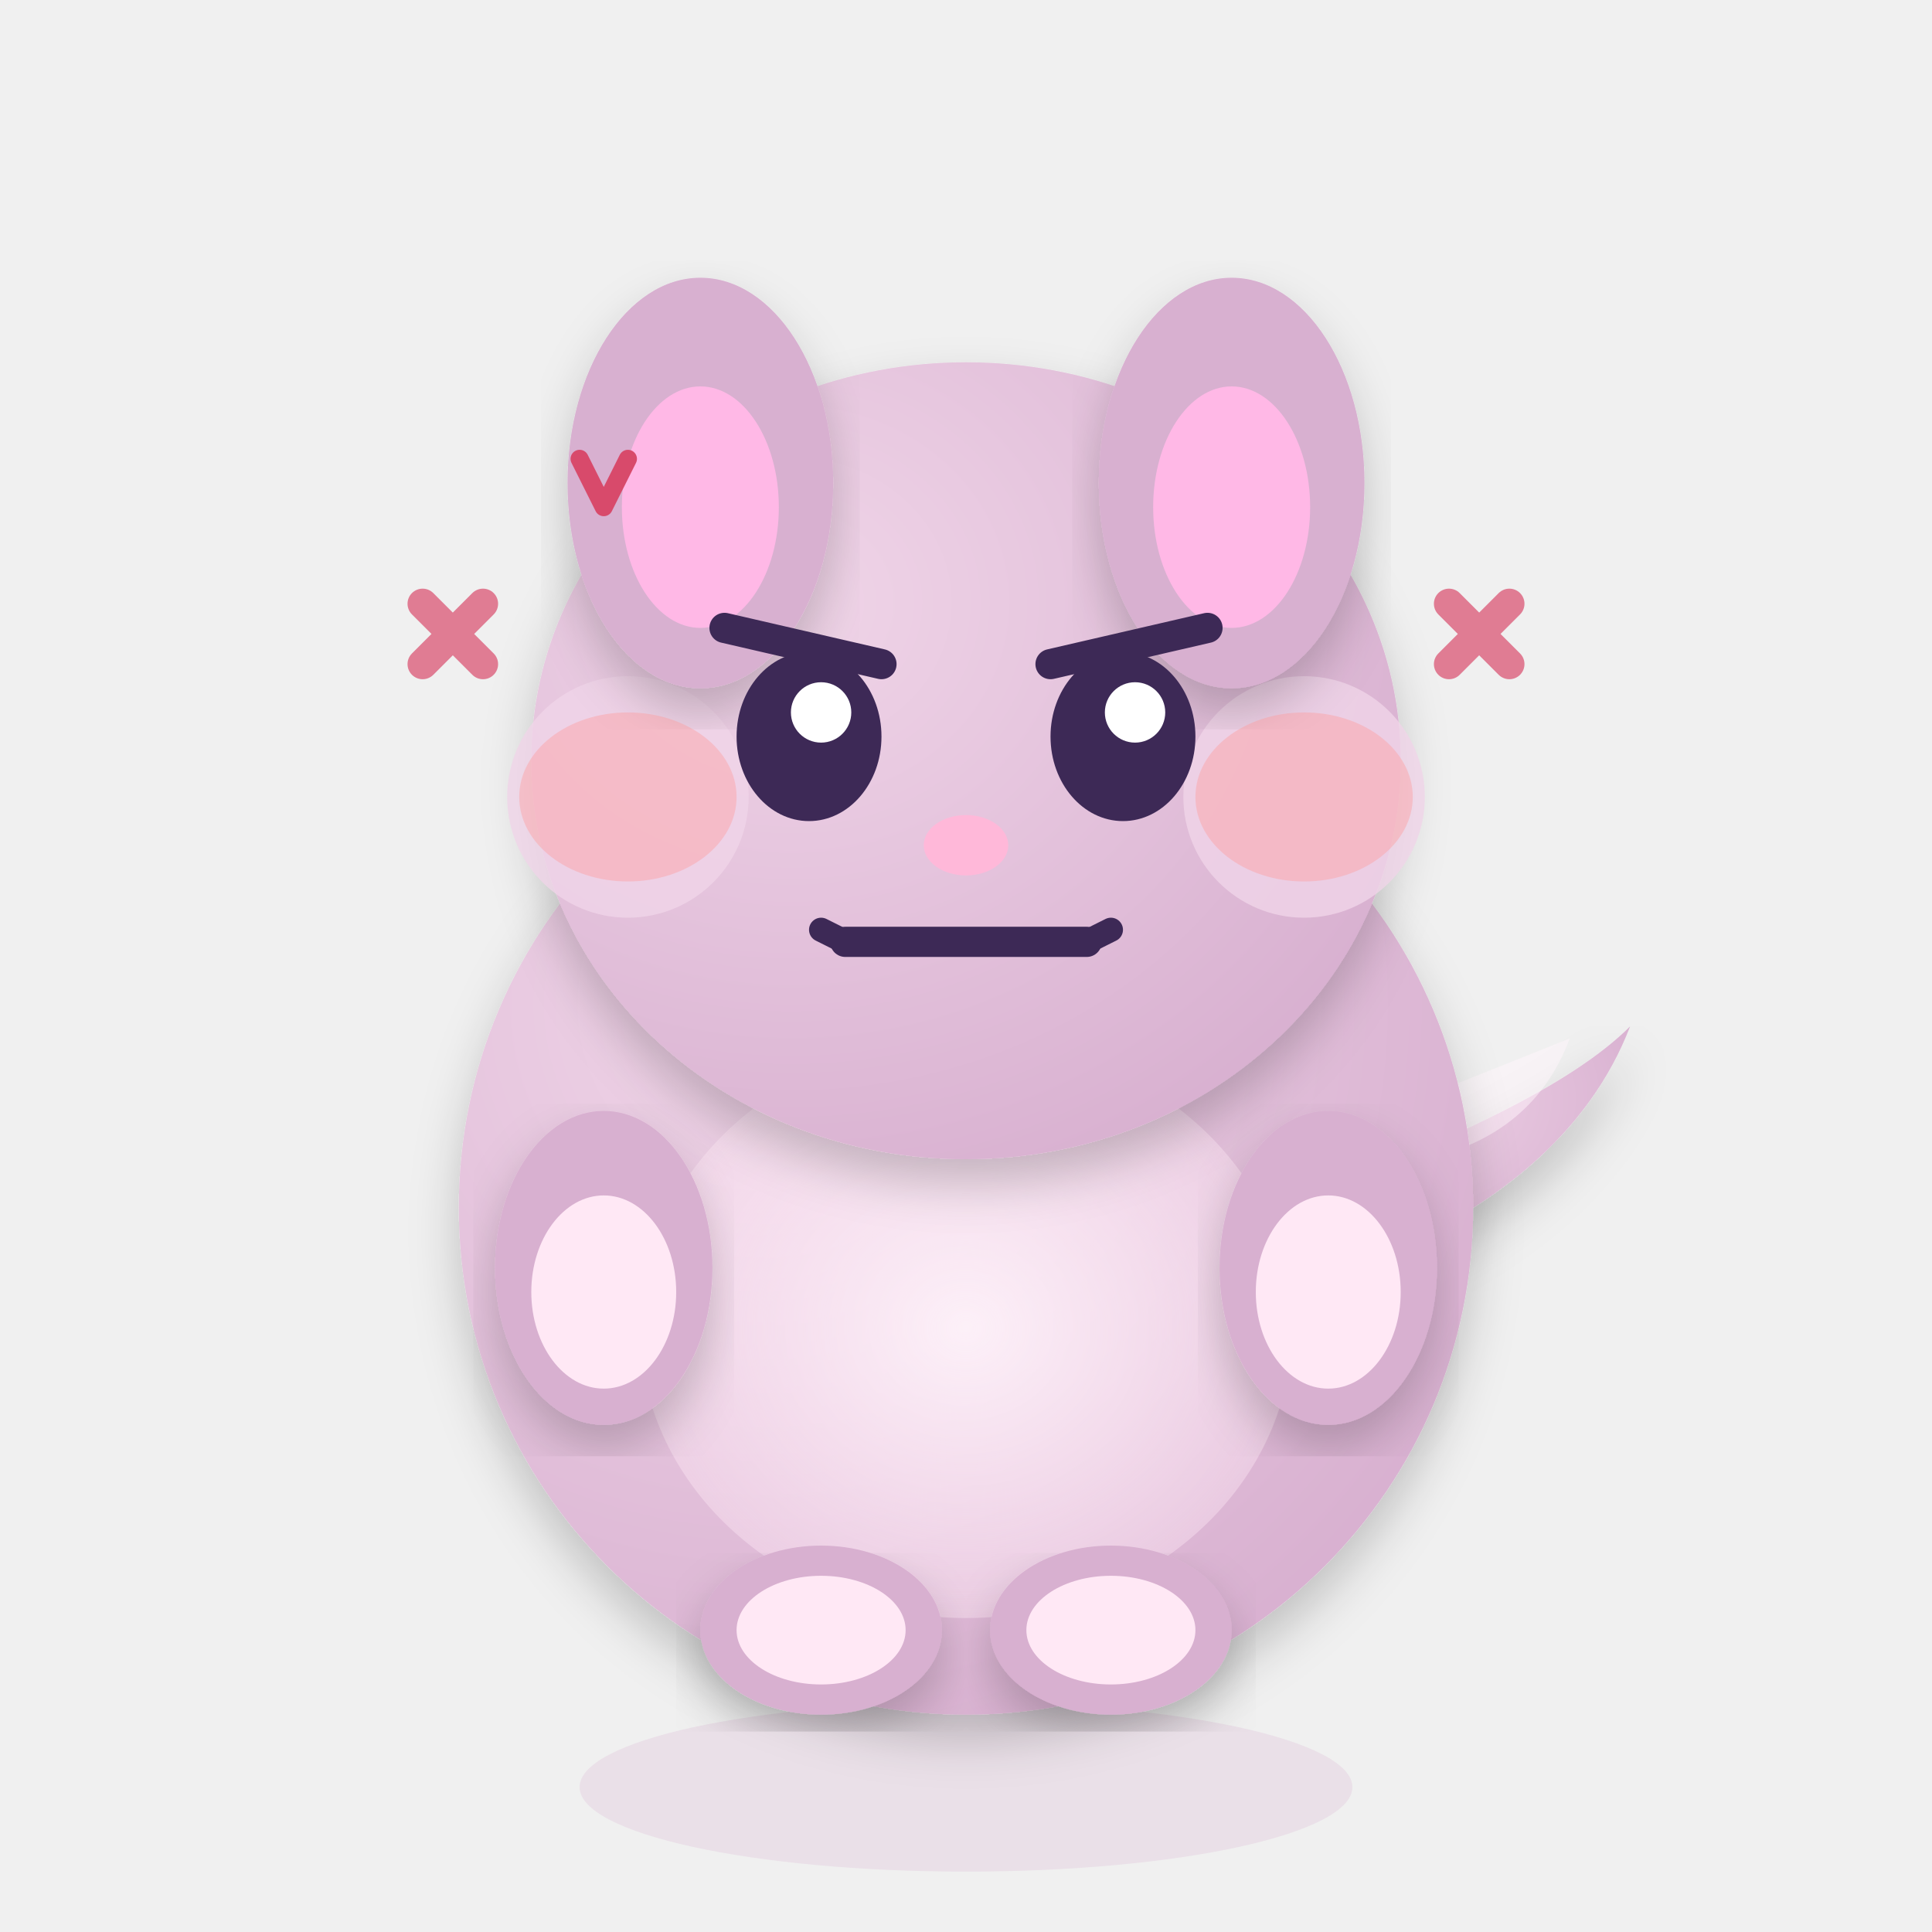
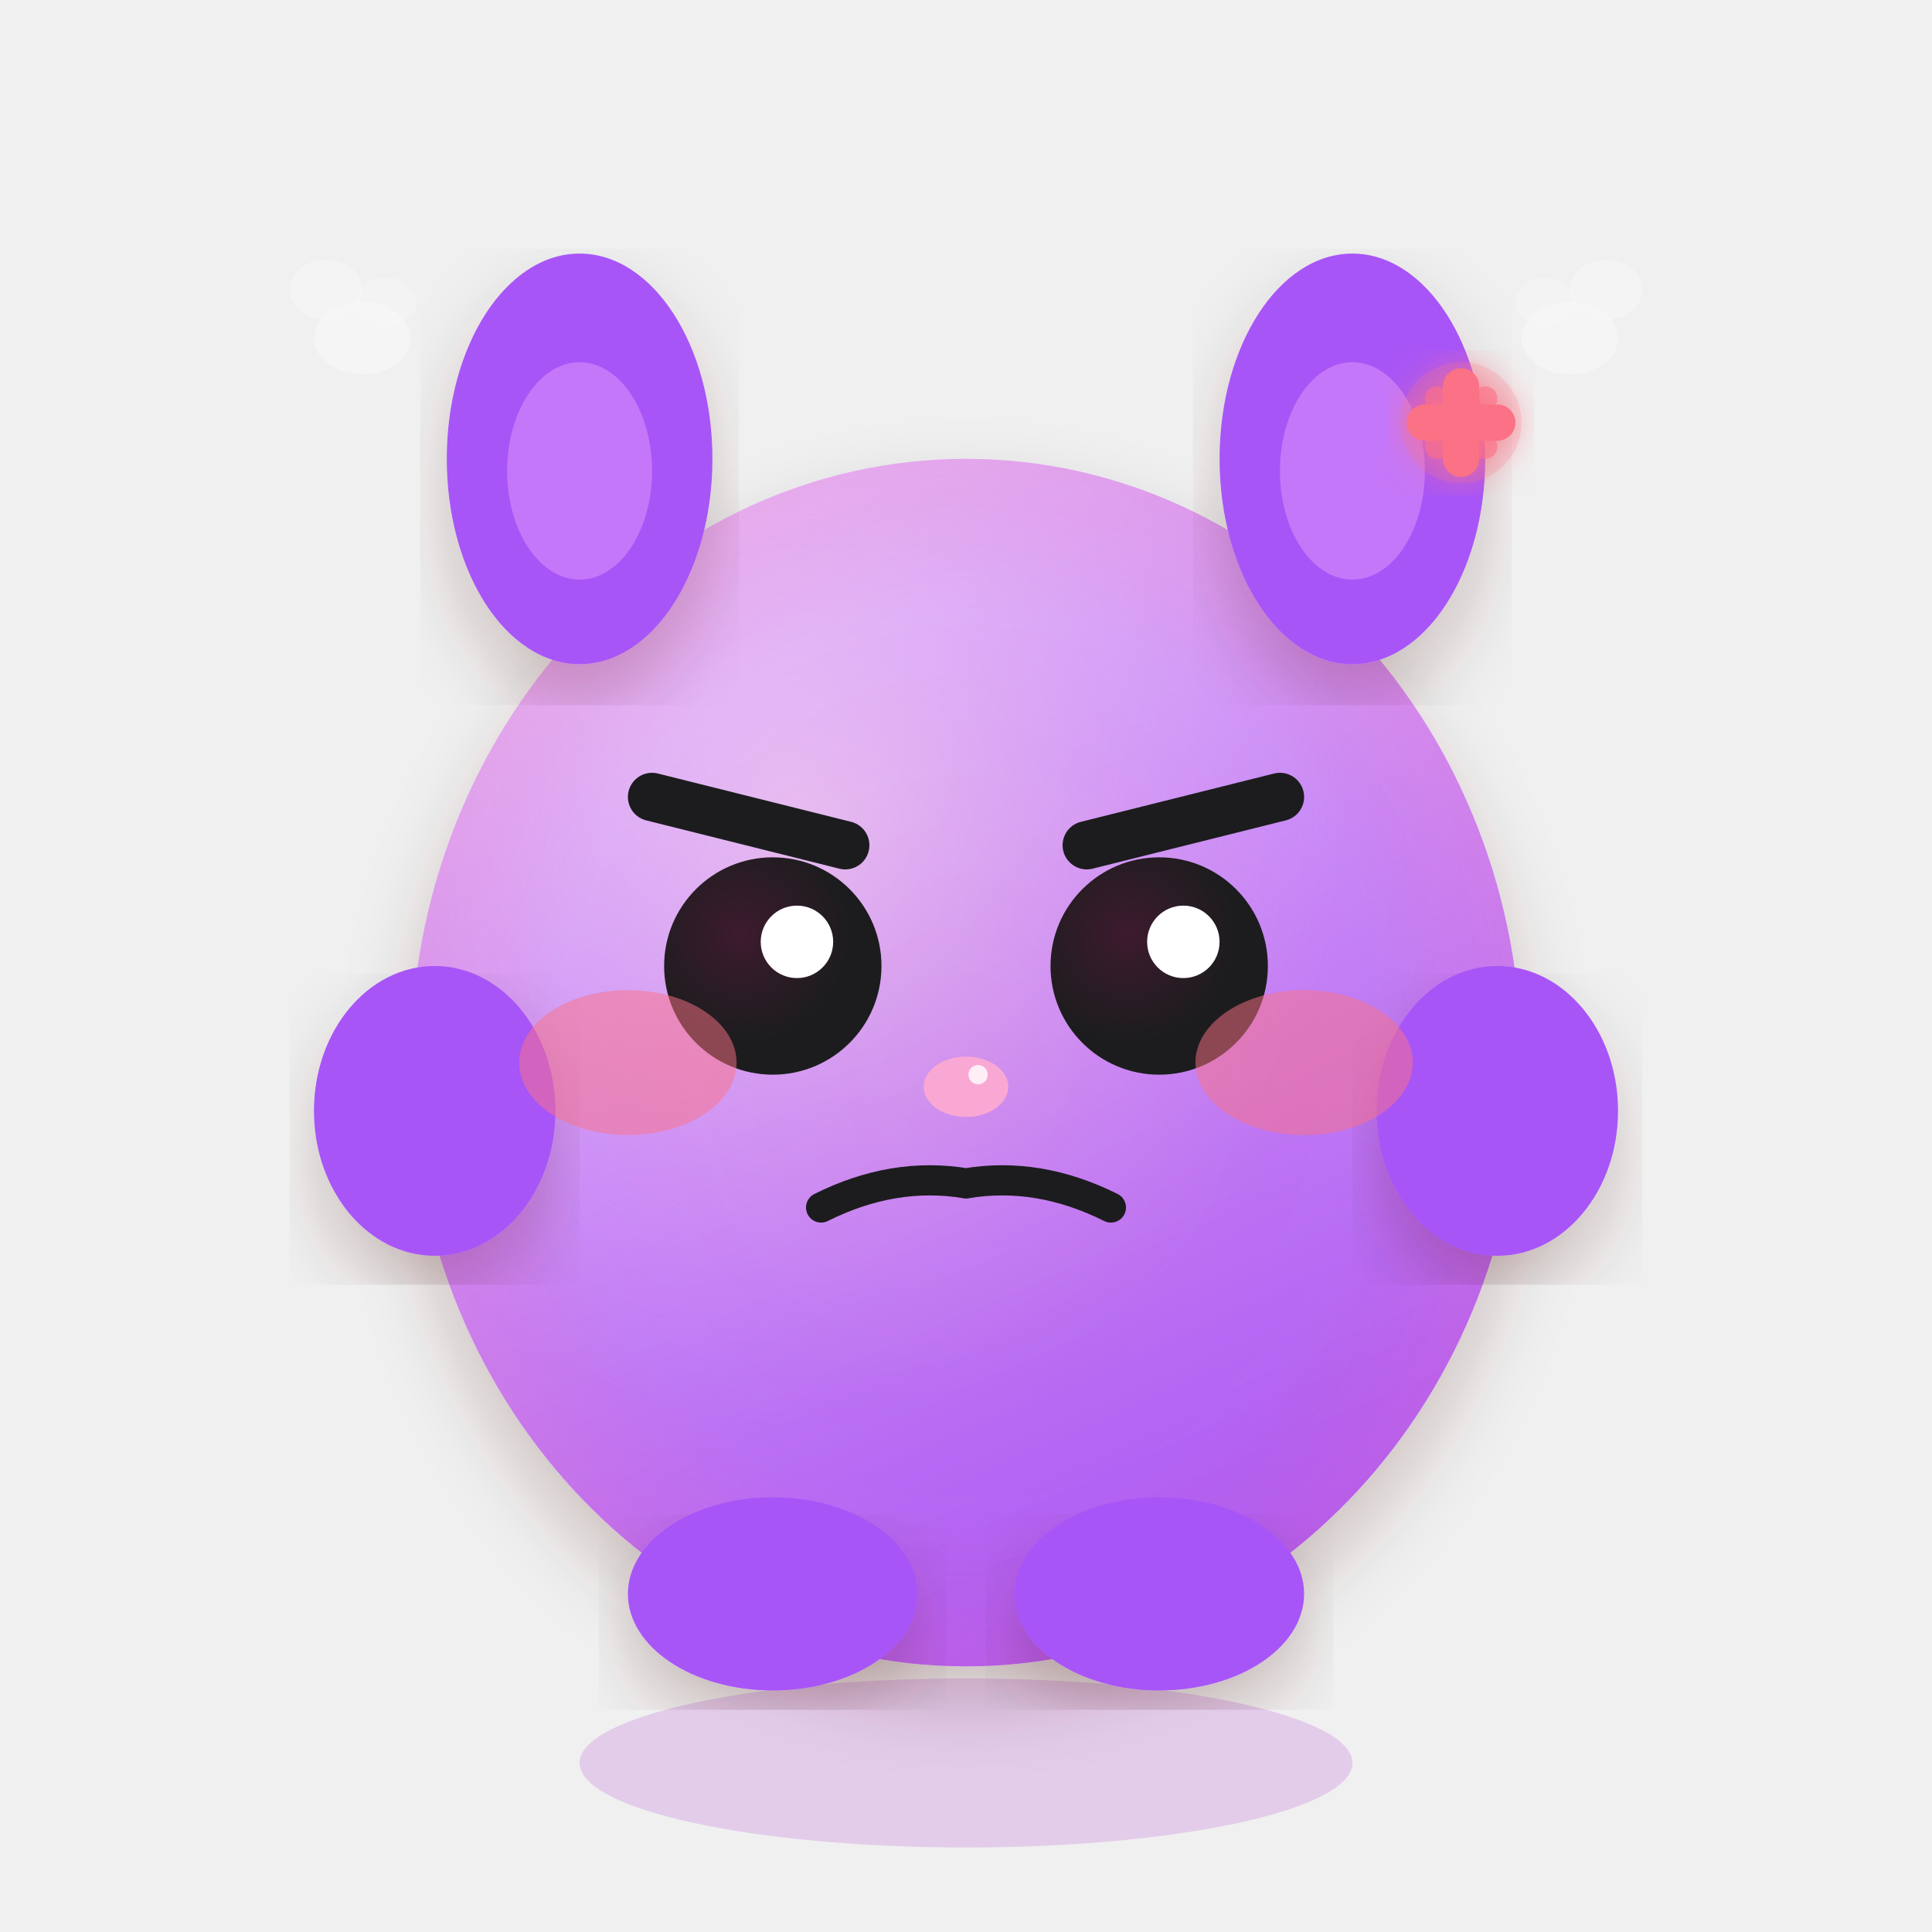
<svg xmlns="http://www.w3.org/2000/svg" width="160" height="160" viewBox="0 0 160 160" fill="none">
  <defs>
-     <radialGradient id="bodyGrad-angry" cx="0.3" cy="0.3" r="0.8">
-       <stop offset="0%" style="stop-color:#F0D5E8;stop-opacity:1" />
-       <stop offset="100%" style="stop-color:#D8B0D0;stop-opacity:1" />
+     <linearGradient id="body-a" x1="0.3" y1="0" x2="0.7" y2="1">
+       <stop offset="0%" stop-color="#e0b4fe" />
+       <stop offset="100%" stop-color="#a855f7" />
+     </linearGradient>
+     <radialGradient id="shine-a" cx="0.35" cy="0.3" r="0.5">
+       <stop offset="0%" stop-color="#fce7f3" stop-opacity="0.5" />
+       <stop offset="100%" stop-color="#e0b4fe" stop-opacity="0" />
    </radialGradient>
-     <radialGradient id="bellyGrad-angry" cx="0.5" cy="0.5" r="0.6">
-       <stop offset="0%" style="stop-color:#FFF5FB;stop-opacity:0.9" />
-       <stop offset="100%" style="stop-color:#FFE8F5;stop-opacity:0.3" />
+     <radialGradient id="anger-flush-a" cx="0.5" cy="0.5" r="0.6">
+       <stop offset="0%" stop-color="#ff453a" stop-opacity="0.06" />
+       <stop offset="70%" stop-color="#ff453a" stop-opacity="0.02" />
+       <stop offset="100%" stop-color="#ff453a" stop-opacity="0" />
    </radialGradient>
-     <filter id="shadow-angry">
-       <feGaussianBlur in="SourceAlpha" stdDeviation="2" />
-       <feOffset dx="0" dy="2" result="offsetblur" />
+     <radialGradient id="rim-light-a" cx="0.5" cy="0.5" r="0.5">
+       <stop offset="0%" stop-color="#a855f7" stop-opacity="0" />
+       <stop offset="75%" stop-color="#ff6b9d" stop-opacity="0" />
+       <stop offset="100%" stop-color="#ff6b9d" stop-opacity="0.15" />
+     </radialGradient>
+     <radialGradient id="iris-a" cx="0.35" cy="0.35" r="0.5">
+       <stop offset="0%" stop-color="#3d1b2e" />
+       <stop offset="100%" stop-color="#1c1c1e" />
+     </radialGradient>
+     <filter id="anger-glow-a">
+       <feGaussianBlur stdDeviation="1.5" />
      <feComponentTransfer>
-         <feFuncA type="linear" slope="0.2" />
+         <feFuncA type="linear" slope="0.8" />
      </feComponentTransfer>
      <feMerge>
        <feMergeNode />
        <feMergeNode in="SourceGraphic" />
      </feMerge>
    </filter>
+     <filter id="sh-a">
+       <feGaussianBlur in="SourceAlpha" stdDeviation="3" />
+       <feOffset dy="3" />
+       <feComponentTransfer>
+         <feFuncA type="linear" slope="0.2" />
+       </feComponentTransfer>
+       <feColorMatrix type="matrix" values="1 0 0 0 0.05                                             0 1 0 0 0                                             0 0 1 0 0                                             0 0 0 1 0" />
+       <feMerge>
+         <feMergeNode />
+         <feMergeNode in="SourceGraphic" />
+       </feMerge>
+     </filter>
  </defs>
-   <ellipse cx="80" cy="148" rx="32" ry="7" fill="#D8B0D0" opacity="0.25" />
-   <path d="M 105 100 Q 128 92, 135 85 Q 130 98, 112 105 Z" fill="url(#bodyGrad-angry)" filter="url(#shadow-angry)" />
-   <path d="M 115 92 Q 125 88, 130 86 Q 127 94, 118 96 Z" fill="#FFF5FB" opacity="0.5" />
-   <circle cx="80" cy="100" r="42" fill="url(#bodyGrad-angry)" filter="url(#shadow-angry)" />
-   <ellipse cx="80" cy="110" rx="27" ry="24" fill="url(#bellyGrad-angry)" />
-   <ellipse cx="50" cy="105" rx="9" ry="13" fill="#D8B0D0" filter="url(#shadow-angry)" />
-   <ellipse cx="110" cy="105" rx="9" ry="13" fill="#D8B0D0" filter="url(#shadow-angry)" />
-   <ellipse cx="50" cy="107" rx="6" ry="8" fill="#FFE8F5" />
-   <ellipse cx="110" cy="107" rx="6" ry="8" fill="#FFE8F5" />
-   <ellipse cx="68" cy="135" rx="10" ry="7" fill="#D8B0D0" filter="url(#shadow-angry)" />
-   <ellipse cx="92" cy="135" rx="10" ry="7" fill="#D8B0D0" filter="url(#shadow-angry)" />
-   <ellipse cx="68" cy="135" rx="7" ry="4.5" fill="#FFE8F5" />
-   <ellipse cx="92" cy="135" rx="7" ry="4.5" fill="#FFE8F5" />
-   <ellipse cx="80" cy="63" rx="36" ry="33" fill="url(#bodyGrad-angry)" filter="url(#shadow-angry)" />
-   <circle cx="52" cy="66" r="10" fill="#F0D5E8" opacity="0.8" />
-   <circle cx="108" cy="66" r="10" fill="#F0D5E8" opacity="0.8" />
-   <ellipse cx="58" cy="40" rx="11" ry="17" fill="#D8B0D0" filter="url(#shadow-angry)" />
-   <ellipse cx="102" cy="40" rx="11" ry="17" fill="#D8B0D0" filter="url(#shadow-angry)" />
-   <ellipse cx="58" cy="42" rx="6.5" ry="10" fill="#FFB8E6" />
-   <ellipse cx="102" cy="42" rx="6.5" ry="10" fill="#FFB8E6" />
-   <path d="M 60 52 L 73 55" stroke="#3D2956" stroke-width="2.5" fill="none" stroke-linecap="round" />
-   <path d="M 87 55 L 100 52" stroke="#3D2956" stroke-width="2.5" fill="none" stroke-linecap="round" />
-   <ellipse cx="67" cy="61" rx="6" ry="7" fill="#3D2956" />
-   <ellipse cx="93" cy="61" rx="6" ry="7" fill="#3D2956" />
-   <circle cx="68" cy="59" r="2.5" fill="#FFFFFF" />
-   <circle cx="94" cy="59" r="2.5" fill="#FFFFFF" />
-   <ellipse cx="80" cy="70" rx="3.5" ry="2.5" fill="#FFB8D9" />
-   <path d="M 70 78 L 90 78" stroke="#3D2956" stroke-width="2.5" fill="none" stroke-linecap="round" />
-   <path d="M 68 77 L 70 78" stroke="#3D2956" stroke-width="2" fill="none" stroke-linecap="round" />
-   <path d="M 90 78 L 92 77" stroke="#3D2956" stroke-width="2" fill="none" stroke-linecap="round" />
-   <ellipse cx="52" cy="66" rx="9" ry="7" fill="#FF9999" opacity="0.4" />
-   <ellipse cx="108" cy="66" rx="9" ry="7" fill="#FF9999" opacity="0.4" />
-   <g opacity="0.7">
-     <path d="M 35 50 L 40 55 M 40 50 L 35 55" stroke="#D84A6B" stroke-width="2.5" stroke-linecap="round" />
-     <path d="M 120 50 L 125 55 M 125 50 L 120 55" stroke="#D84A6B" stroke-width="2.5" stroke-linecap="round" />
+   <ellipse cx="80" cy="146" rx="32" ry="7" fill="#a855f7" opacity="0.2" />
+   <ellipse cx="80" cy="146" rx="32" ry="7" fill="#ff453a" opacity="0.04" />
+   <ellipse cx="80" cy="88" rx="46" ry="50" fill="url(#body-a)" filter="url(#sh-a)" />
+   <ellipse cx="80" cy="88" rx="46" ry="50" fill="url(#shine-a)" />
+   <ellipse cx="80" cy="88" rx="46" ry="50" fill="url(#rim-light-a)" />
+   <ellipse cx="80" cy="88" rx="46" ry="50" fill="url(#anger-flush-a)" />
+   <ellipse cx="48" cy="38" rx="11" ry="17" fill="#a855f7" filter="url(#sh-a)" />
+   <ellipse cx="112" cy="38" rx="11" ry="17" fill="#a855f7" filter="url(#sh-a)" />
+   <ellipse cx="48" cy="39" rx="6" ry="9" fill="#f0abfc" opacity="0.4" />
+   <ellipse cx="112" cy="39" rx="6" ry="9" fill="#f0abfc" opacity="0.4" />
+   <g opacity="0.5">
+     <ellipse cx="30" cy="28" rx="4" ry="3" fill="#ffffff" opacity="0.6" />
+     <ellipse cx="27" cy="24" rx="3" ry="2.5" fill="#ffffff" opacity="0.5" />
+     <ellipse cx="32" cy="25" rx="2.5" ry="2" fill="#ffffff" opacity="0.4" />
+     <ellipse cx="130" cy="28" rx="4" ry="3" fill="#ffffff" opacity="0.6" />
+     <ellipse cx="133" cy="24" rx="3" ry="2.5" fill="#ffffff" opacity="0.5" />
+     <ellipse cx="128" cy="25" rx="2.5" ry="2" fill="#ffffff" opacity="0.4" />
  </g>
-   <path d="M 48 38 L 50 42 L 52 38" stroke="#D84A6B" stroke-width="1.5" fill="none" stroke-linecap="round" stroke-linejoin="round" />
+   <ellipse cx="36" cy="92" rx="10" ry="12" fill="#a855f7" filter="url(#sh-a)" />
+   <ellipse cx="124" cy="92" rx="10" ry="12" fill="#a855f7" filter="url(#sh-a)" />
+   <ellipse cx="64" cy="132" rx="12" ry="8" fill="#a855f7" filter="url(#sh-a)" />
+   <ellipse cx="96" cy="132" rx="12" ry="8" fill="#a855f7" filter="url(#sh-a)" />
+   <ellipse cx="64" cy="80" rx="9" ry="9" fill="url(#iris-a)" />
+   <ellipse cx="96" cy="80" rx="9" ry="9" fill="url(#iris-a)" />
+   <circle cx="66" cy="78" r="3" fill="#fff" />
+   <circle cx="98" cy="78" r="3" fill="#fff" />
+   <line x1="54" y1="66" x2="70" y2="70" stroke="#1c1c1e" stroke-width="4" stroke-linecap="round" />
+   <line x1="90" y1="70" x2="106" y2="66" stroke="#1c1c1e" stroke-width="4" stroke-linecap="round" />
+   <ellipse cx="52" cy="88" rx="9" ry="6" fill="#fb7185" opacity="0.5" />
+   <ellipse cx="108" cy="88" rx="9" ry="6" fill="#fb7185" opacity="0.5" />
+   <ellipse cx="80" cy="90" rx="3.5" ry="2.5" fill="#f9a8d4" />
+   <circle cx="81" cy="89" r="0.8" fill="#ffffff" opacity="0.8" />
+   <path d="M68 100 Q74 97 80 98 Q86 97 92 100" stroke="#1c1c1e" stroke-width="2.5" fill="none" stroke-linecap="round" />
+   <g transform="translate(118 32)" filter="url(#anger-glow-a)">
+     <circle cx="3" cy="3" r="5" fill="#fb7185" opacity="0.2" />
+     <line x1="0" y1="3" x2="6" y2="3" stroke="#fb7185" stroke-width="3" stroke-linecap="round" />
+     <line x1="3" y1="0" x2="3" y2="6" stroke="#fb7185" stroke-width="3" stroke-linecap="round" />
+     <line x1="1" y1="1" x2="2.5" y2="2.5" stroke="#fb7185" stroke-width="2" stroke-linecap="round" opacity="0.6" />
+     <line x1="5" y1="1" x2="3.5" y2="2.5" stroke="#fb7185" stroke-width="2" stroke-linecap="round" opacity="0.6" />
+     <line x1="1" y1="5" x2="2.5" y2="3.5" stroke="#fb7185" stroke-width="2" stroke-linecap="round" opacity="0.6" />
+     <line x1="5" y1="5" x2="3.5" y2="3.5" stroke="#fb7185" stroke-width="2" stroke-linecap="round" opacity="0.6" />
+   </g>
</svg>
